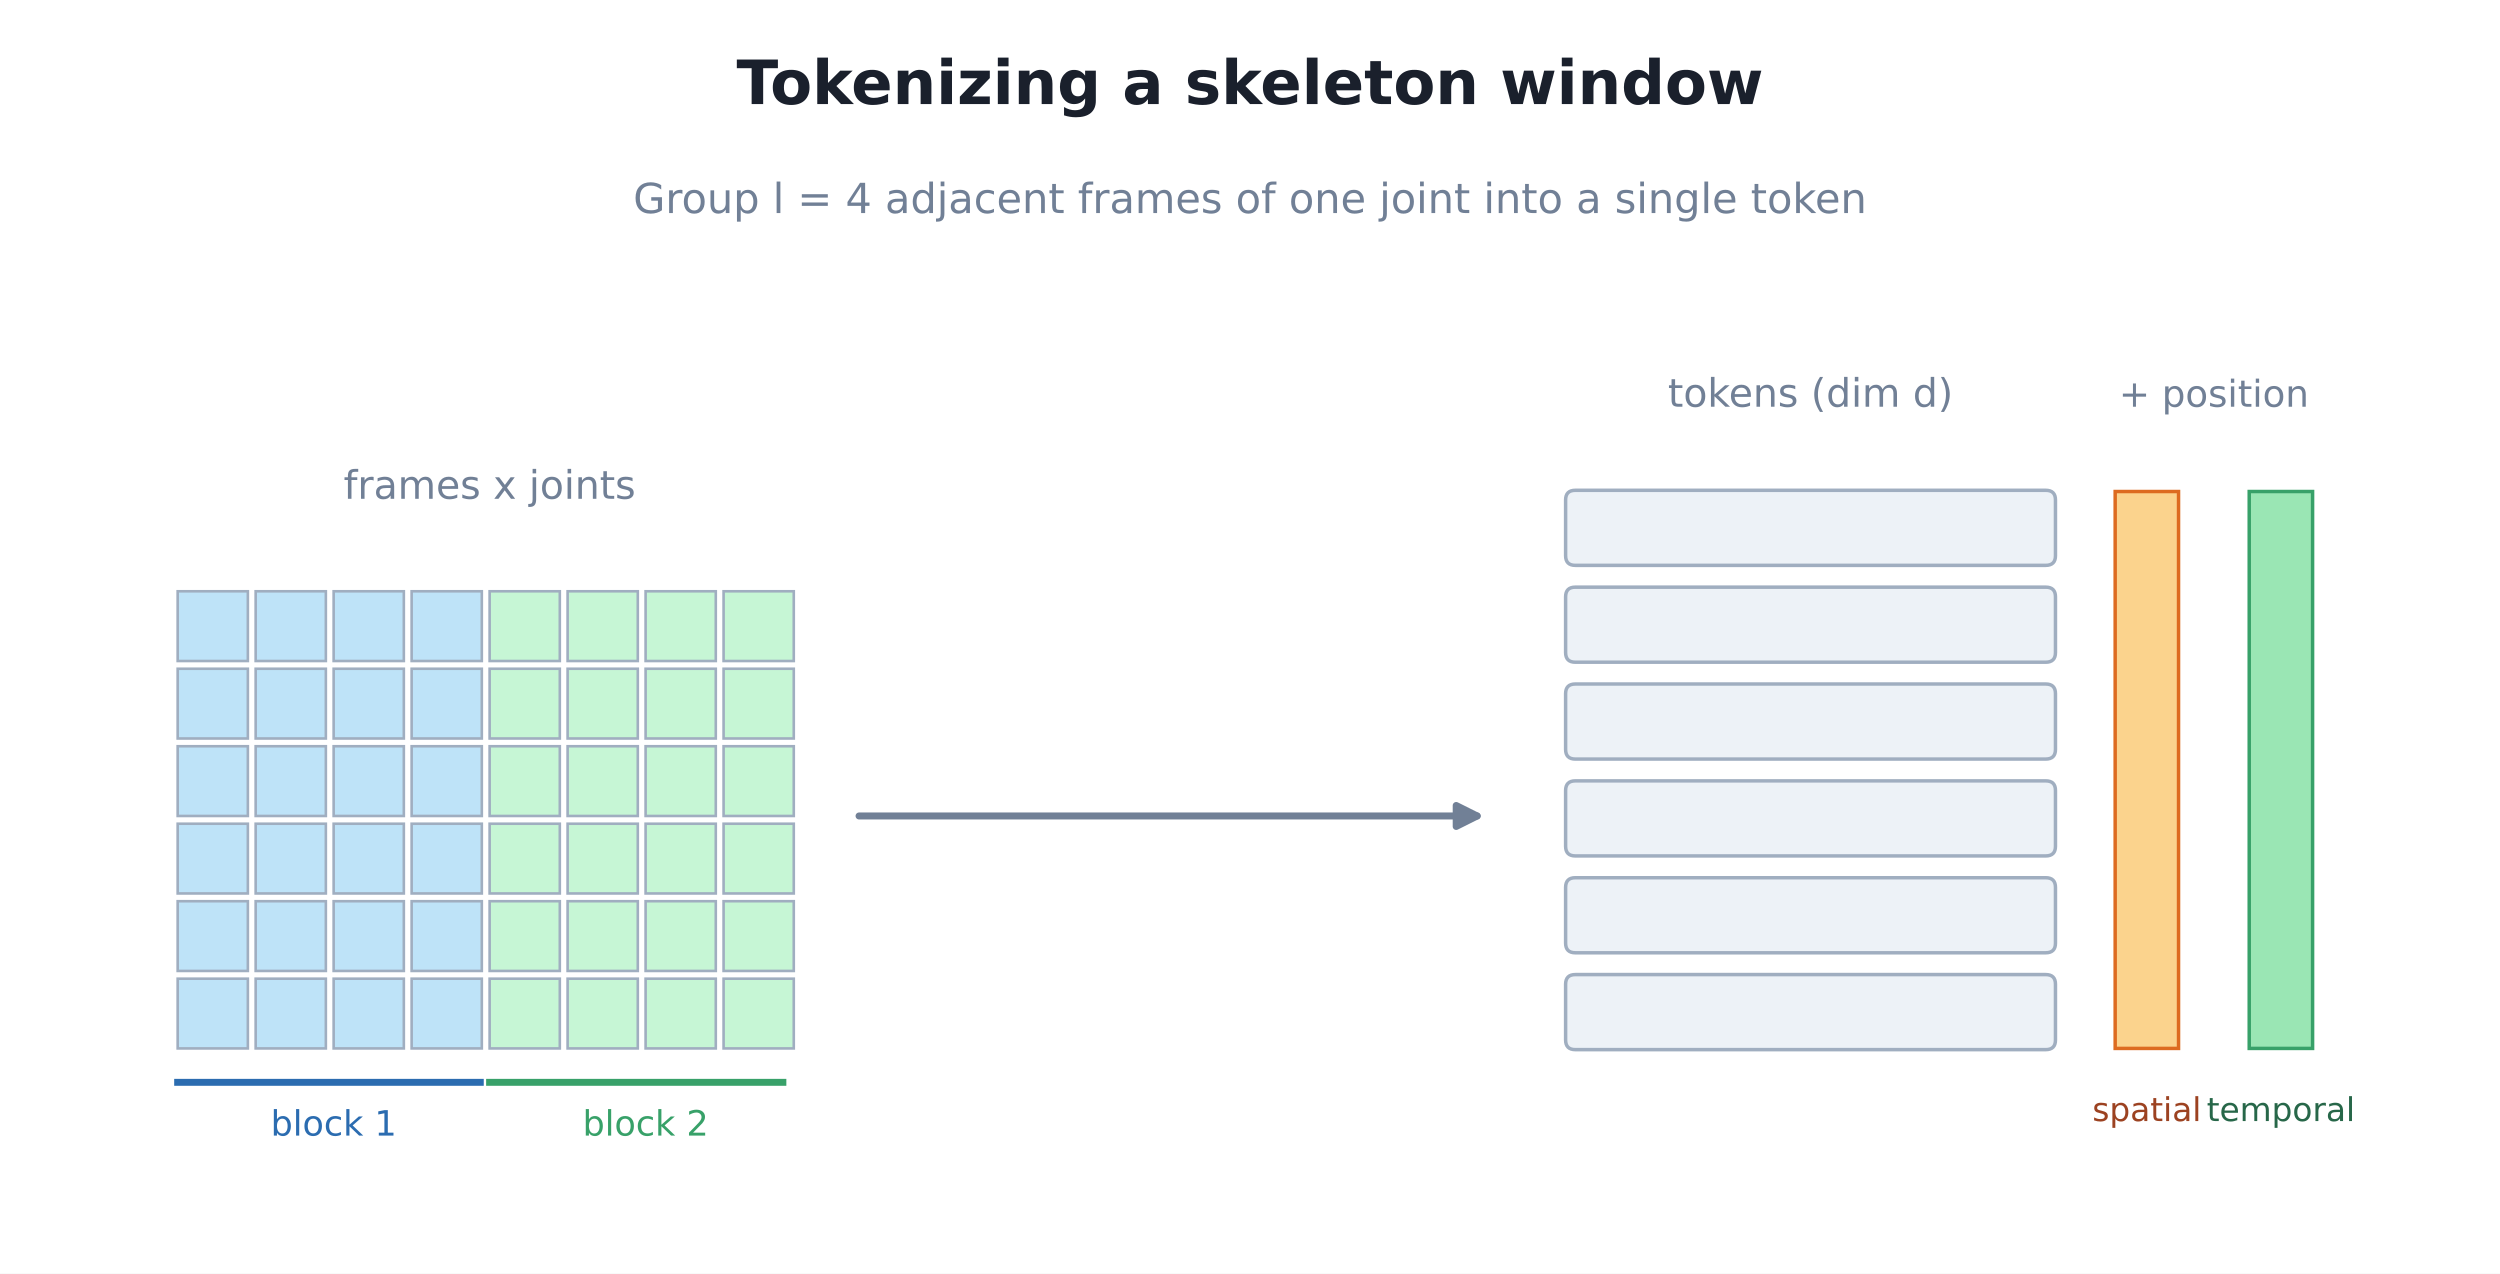
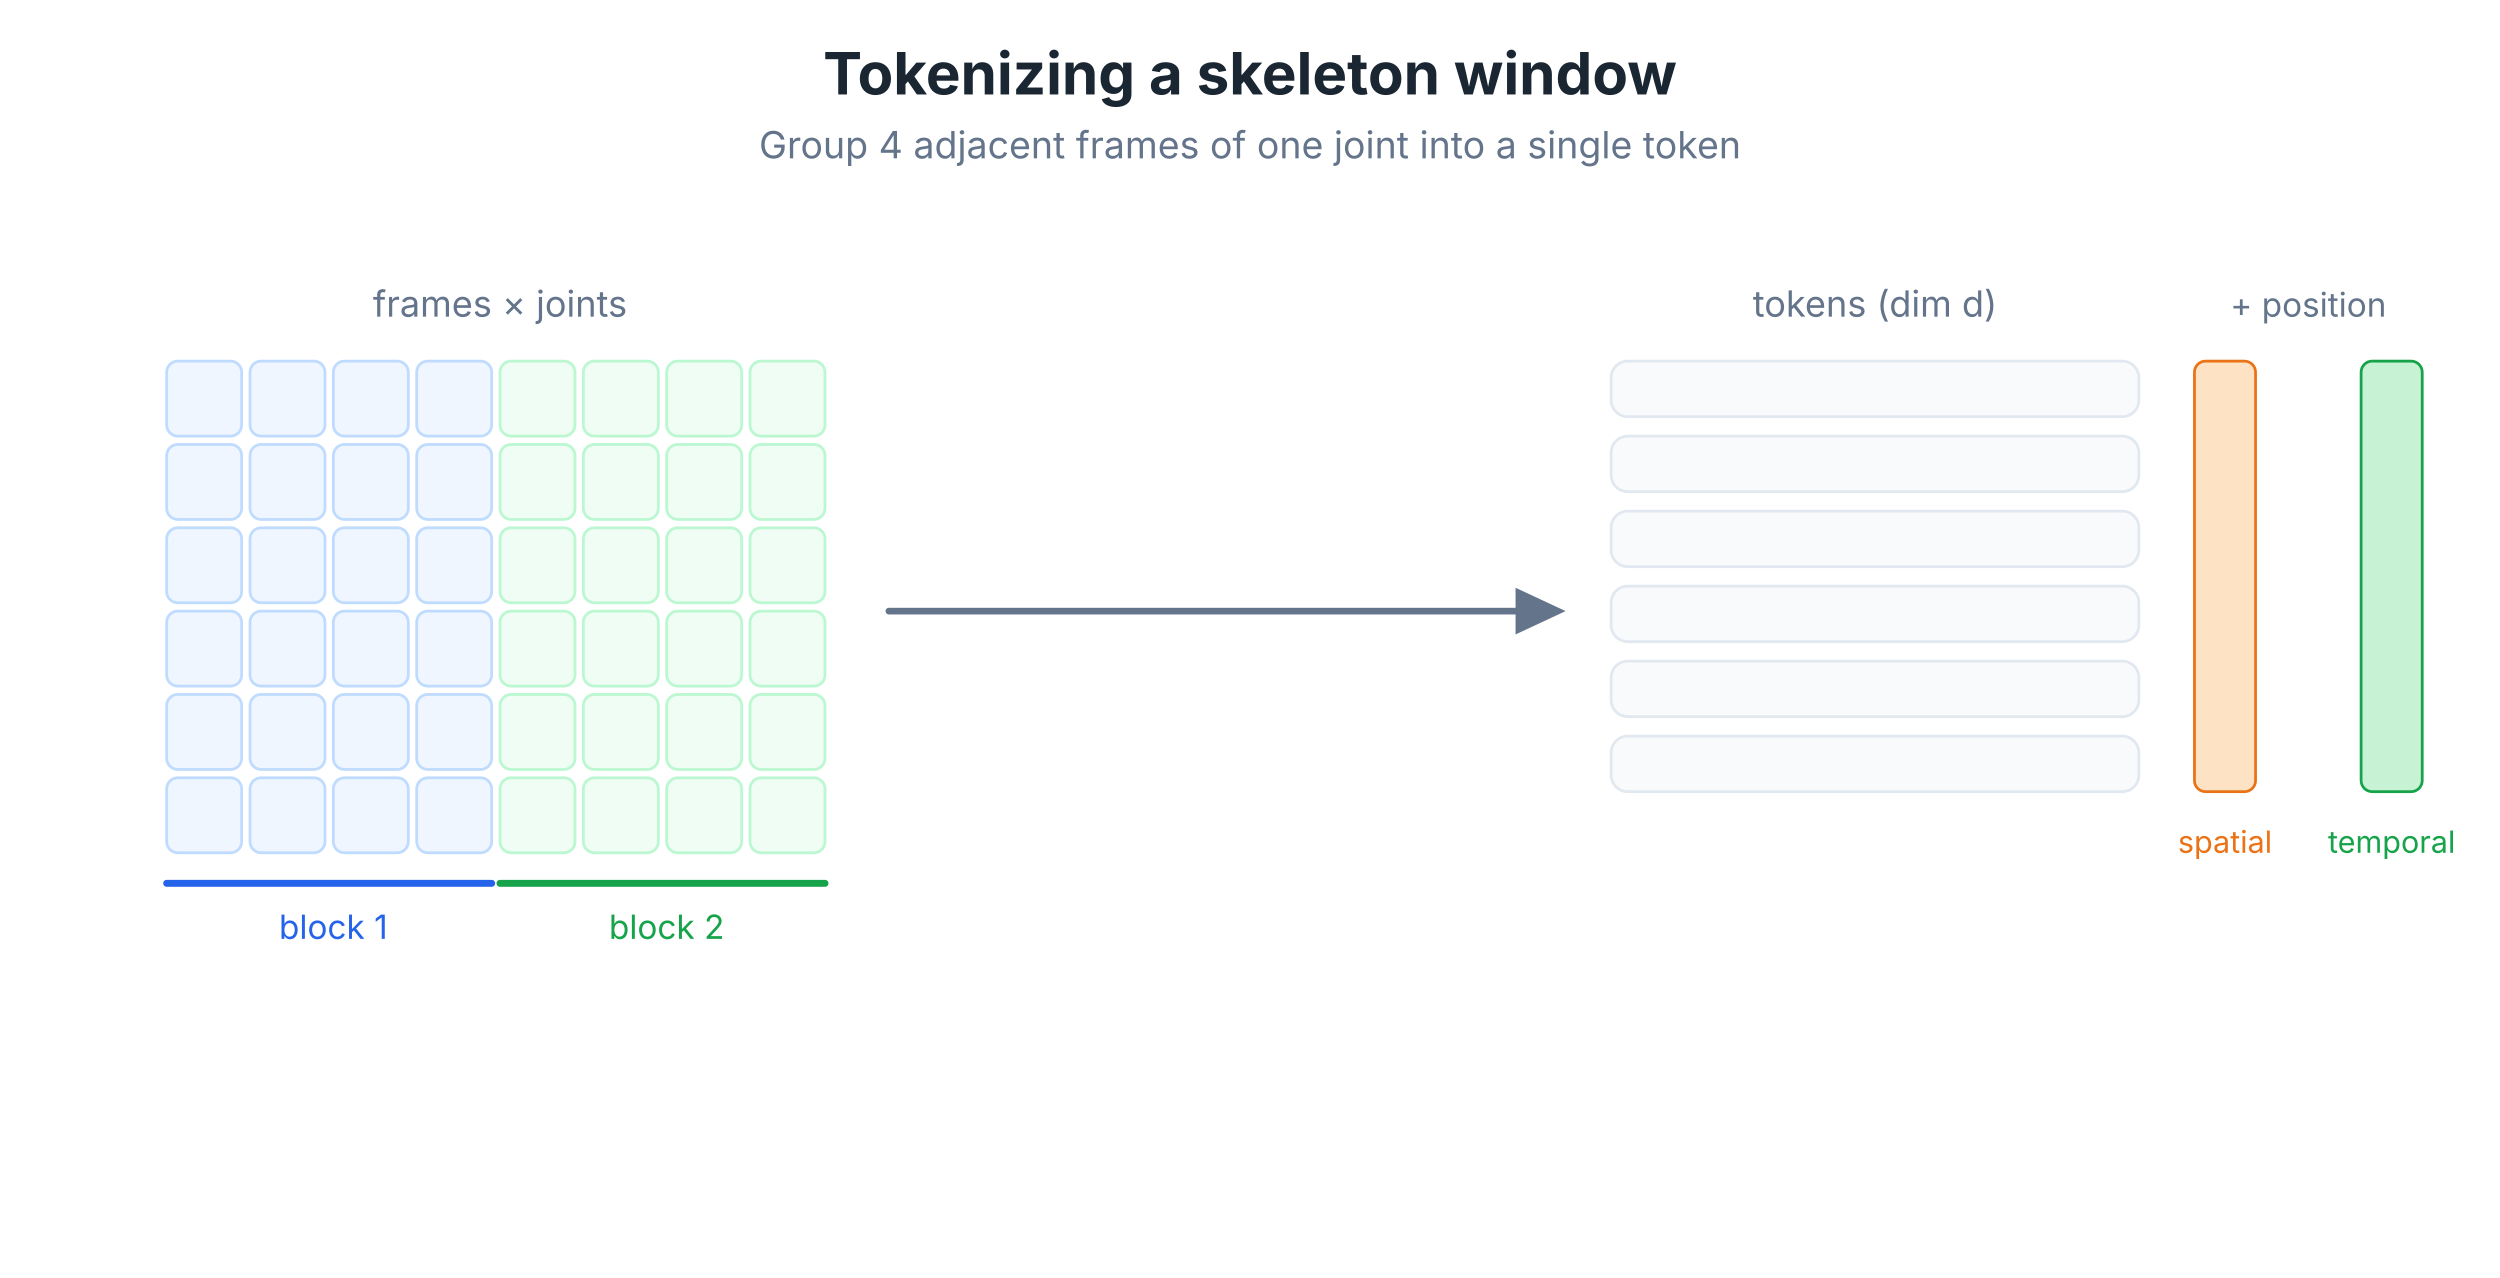
- <svg xmlns="http://www.w3.org/2000/svg" width="572.4pt" height="291.6pt" viewBox="0 0 572.4 291.6" version="1.1">
+ <svg xmlns="http://www.w3.org/2000/svg" width="900" height="460" viewBox="0 0 900 460">
+   <rect width="900" height="460" fill="#ffffff" />
  <defs>
-     <style type="text/css">*{stroke-linejoin: round; stroke-linecap: butt}</style>
+     <marker id="arrow" markerWidth="9" markerHeight="9" refX="6.5" refY="4" orient="auto">
+       <path d="M0.5,0.5 L8,4 L0.5,7.5 z" fill="#94a3b8" />
+     </marker>
+     <marker id="arrowBlue" markerWidth="9" markerHeight="9" refX="6.5" refY="4" orient="auto">
+       <path d="M0.5,0.5 L8,4 L0.5,7.5 z" fill="#2563eb" />
+     </marker>
+     <marker id="arrowOrange" markerWidth="9" markerHeight="9" refX="6.5" refY="4" orient="auto">
+       <path d="M0.5,0.5 L8,4 L0.5,7.5 z" fill="#ea7317" />
+     </marker>
+     <marker id="arrowGreen" markerWidth="9" markerHeight="9" refX="6.5" refY="4" orient="auto">
+       <path d="M0.5,0.5 L8,4 L0.5,7.5 z" fill="#16a34a" />
+     </marker>
+     <marker id="arrowSlate" markerWidth="9" markerHeight="9" refX="6.5" refY="4" orient="auto">
+       <path d="M0.5,0.5 L8,4 L0.5,7.5 z" fill="#475569" />
+     </marker>
+     <marker id="arrowMute" markerWidth="9" markerHeight="9" refX="6.5" refY="4" orient="auto">
+       <path d="M0.5,0.5 L8,4 L0.5,7.5 z" fill="#64748b" />
+     </marker>
+     <marker id="arrowPurple" markerWidth="9" markerHeight="9" refX="6.5" refY="4" orient="auto">
+       <path d="M0.5,0.5 L8,4 L0.5,7.5 z" fill="#7c3aed" />
+     </marker>
  </defs>
-   <g id="figure_1">
-     <g id="patch_1">
-       <path d="M 0 291.6  L 572.4 291.6  L 572.4 0  L 0 0  z " style="fill: #ffffff" />
-     </g>
-     <g id="axes_1">
-       <g id="patch_2">
-         <path d="M 40.68 240.048  L 56.75 240.048  L 56.75 224.081  L 40.68 224.081  z " clip-path="url(#p0921565ff6)" style="fill: #bee3f8; stroke: #a0aec0; stroke-width: 0.6; stroke-linejoin: miter" />
-       </g>
-       <g id="patch_3">
-         <path d="M 40.68 222.307  L 56.75 222.307  L 56.75 206.34  L 40.68 206.34  z " clip-path="url(#p0921565ff6)" style="fill: #bee3f8; stroke: #a0aec0; stroke-width: 0.6; stroke-linejoin: miter" />
-       </g>
-       <g id="patch_4">
-         <path d="M 40.68 204.566  L 56.75 204.566  L 56.75 188.6  L 40.68 188.6  z " clip-path="url(#p0921565ff6)" style="fill: #bee3f8; stroke: #a0aec0; stroke-width: 0.6; stroke-linejoin: miter" />
-       </g>
-       <g id="patch_5">
-         <path d="M 40.68 186.826  L 56.75 186.826  L 56.75 170.859  L 40.68 170.859  z " clip-path="url(#p0921565ff6)" style="fill: #bee3f8; stroke: #a0aec0; stroke-width: 0.6; stroke-linejoin: miter" />
-       </g>
-       <g id="patch_6">
-         <path d="M 40.68 169.085  L 56.75 169.085  L 56.75 153.118  L 40.68 153.118  z " clip-path="url(#p0921565ff6)" style="fill: #bee3f8; stroke: #a0aec0; stroke-width: 0.6; stroke-linejoin: miter" />
-       </g>
-       <g id="patch_7">
-         <path d="M 40.68 151.344  L 56.75 151.344  L 56.75 135.377  L 40.68 135.377  z " clip-path="url(#p0921565ff6)" style="fill: #bee3f8; stroke: #a0aec0; stroke-width: 0.6; stroke-linejoin: miter" />
-       </g>
-       <g id="patch_8">
-         <path d="M 58.536 240.048  L 74.606 240.048  L 74.606 224.081  L 58.536 224.081  z " clip-path="url(#p0921565ff6)" style="fill: #bee3f8; stroke: #a0aec0; stroke-width: 0.6; stroke-linejoin: miter" />
-       </g>
-       <g id="patch_9">
-         <path d="M 58.536 222.307  L 74.606 222.307  L 74.606 206.34  L 58.536 206.34  z " clip-path="url(#p0921565ff6)" style="fill: #bee3f8; stroke: #a0aec0; stroke-width: 0.6; stroke-linejoin: miter" />
-       </g>
-       <g id="patch_10">
-         <path d="M 58.536 204.566  L 74.606 204.566  L 74.606 188.6  L 58.536 188.6  z " clip-path="url(#p0921565ff6)" style="fill: #bee3f8; stroke: #a0aec0; stroke-width: 0.6; stroke-linejoin: miter" />
-       </g>
-       <g id="patch_11">
-         <path d="M 58.536 186.826  L 74.606 186.826  L 74.606 170.859  L 58.536 170.859  z " clip-path="url(#p0921565ff6)" style="fill: #bee3f8; stroke: #a0aec0; stroke-width: 0.6; stroke-linejoin: miter" />
-       </g>
-       <g id="patch_12">
-         <path d="M 58.536 169.085  L 74.606 169.085  L 74.606 153.118  L 58.536 153.118  z " clip-path="url(#p0921565ff6)" style="fill: #bee3f8; stroke: #a0aec0; stroke-width: 0.6; stroke-linejoin: miter" />
-       </g>
-       <g id="patch_13">
-         <path d="M 58.536 151.344  L 74.606 151.344  L 74.606 135.377  L 58.536 135.377  z " clip-path="url(#p0921565ff6)" style="fill: #bee3f8; stroke: #a0aec0; stroke-width: 0.6; stroke-linejoin: miter" />
-       </g>
-       <g id="patch_14">
-         <path d="M 76.392 240.048  L 92.462 240.048  L 92.462 224.081  L 76.392 224.081  z " clip-path="url(#p0921565ff6)" style="fill: #bee3f8; stroke: #a0aec0; stroke-width: 0.6; stroke-linejoin: miter" />
-       </g>
-       <g id="patch_15">
-         <path d="M 76.392 222.307  L 92.462 222.307  L 92.462 206.34  L 76.392 206.34  z " clip-path="url(#p0921565ff6)" style="fill: #bee3f8; stroke: #a0aec0; stroke-width: 0.6; stroke-linejoin: miter" />
-       </g>
-       <g id="patch_16">
-         <path d="M 76.392 204.566  L 92.462 204.566  L 92.462 188.6  L 76.392 188.6  z " clip-path="url(#p0921565ff6)" style="fill: #bee3f8; stroke: #a0aec0; stroke-width: 0.6; stroke-linejoin: miter" />
-       </g>
-       <g id="patch_17">
-         <path d="M 76.392 186.826  L 92.462 186.826  L 92.462 170.859  L 76.392 170.859  z " clip-path="url(#p0921565ff6)" style="fill: #bee3f8; stroke: #a0aec0; stroke-width: 0.6; stroke-linejoin: miter" />
-       </g>
-       <g id="patch_18">
-         <path d="M 76.392 169.085  L 92.462 169.085  L 92.462 153.118  L 76.392 153.118  z " clip-path="url(#p0921565ff6)" style="fill: #bee3f8; stroke: #a0aec0; stroke-width: 0.6; stroke-linejoin: miter" />
-       </g>
-       <g id="patch_19">
-         <path d="M 76.392 151.344  L 92.462 151.344  L 92.462 135.377  L 76.392 135.377  z " clip-path="url(#p0921565ff6)" style="fill: #bee3f8; stroke: #a0aec0; stroke-width: 0.6; stroke-linejoin: miter" />
-       </g>
-       <g id="patch_20">
-         <path d="M 94.248 240.048  L 110.318 240.048  L 110.318 224.081  L 94.248 224.081  z " clip-path="url(#p0921565ff6)" style="fill: #bee3f8; stroke: #a0aec0; stroke-width: 0.6; stroke-linejoin: miter" />
-       </g>
-       <g id="patch_21">
-         <path d="M 94.248 222.307  L 110.318 222.307  L 110.318 206.34  L 94.248 206.34  z " clip-path="url(#p0921565ff6)" style="fill: #bee3f8; stroke: #a0aec0; stroke-width: 0.6; stroke-linejoin: miter" />
-       </g>
-       <g id="patch_22">
-         <path d="M 94.248 204.566  L 110.318 204.566  L 110.318 188.6  L 94.248 188.6  z " clip-path="url(#p0921565ff6)" style="fill: #bee3f8; stroke: #a0aec0; stroke-width: 0.6; stroke-linejoin: miter" />
-       </g>
-       <g id="patch_23">
-         <path d="M 94.248 186.826  L 110.318 186.826  L 110.318 170.859  L 94.248 170.859  z " clip-path="url(#p0921565ff6)" style="fill: #bee3f8; stroke: #a0aec0; stroke-width: 0.6; stroke-linejoin: miter" />
-       </g>
-       <g id="patch_24">
-         <path d="M 94.248 169.085  L 110.318 169.085  L 110.318 153.118  L 94.248 153.118  z " clip-path="url(#p0921565ff6)" style="fill: #bee3f8; stroke: #a0aec0; stroke-width: 0.6; stroke-linejoin: miter" />
-       </g>
-       <g id="patch_25">
-         <path d="M 94.248 151.344  L 110.318 151.344  L 110.318 135.377  L 94.248 135.377  z " clip-path="url(#p0921565ff6)" style="fill: #bee3f8; stroke: #a0aec0; stroke-width: 0.6; stroke-linejoin: miter" />
-       </g>
-       <g id="patch_26">
-         <path d="M 112.104 240.048  L 128.174 240.048  L 128.174 224.081  L 112.104 224.081  z " clip-path="url(#p0921565ff6)" style="fill: #c6f6d5; stroke: #a0aec0; stroke-width: 0.6; stroke-linejoin: miter" />
-       </g>
-       <g id="patch_27">
-         <path d="M 112.104 222.307  L 128.174 222.307  L 128.174 206.34  L 112.104 206.34  z " clip-path="url(#p0921565ff6)" style="fill: #c6f6d5; stroke: #a0aec0; stroke-width: 0.6; stroke-linejoin: miter" />
-       </g>
-       <g id="patch_28">
-         <path d="M 112.104 204.566  L 128.174 204.566  L 128.174 188.6  L 112.104 188.6  z " clip-path="url(#p0921565ff6)" style="fill: #c6f6d5; stroke: #a0aec0; stroke-width: 0.6; stroke-linejoin: miter" />
-       </g>
-       <g id="patch_29">
-         <path d="M 112.104 186.826  L 128.174 186.826  L 128.174 170.859  L 112.104 170.859  z " clip-path="url(#p0921565ff6)" style="fill: #c6f6d5; stroke: #a0aec0; stroke-width: 0.6; stroke-linejoin: miter" />
-       </g>
-       <g id="patch_30">
-         <path d="M 112.104 169.085  L 128.174 169.085  L 128.174 153.118  L 112.104 153.118  z " clip-path="url(#p0921565ff6)" style="fill: #c6f6d5; stroke: #a0aec0; stroke-width: 0.6; stroke-linejoin: miter" />
-       </g>
-       <g id="patch_31">
-         <path d="M 112.104 151.344  L 128.174 151.344  L 128.174 135.377  L 112.104 135.377  z " clip-path="url(#p0921565ff6)" style="fill: #c6f6d5; stroke: #a0aec0; stroke-width: 0.6; stroke-linejoin: miter" />
-       </g>
-       <g id="patch_32">
-         <path d="M 129.96 240.048  L 146.03 240.048  L 146.03 224.081  L 129.96 224.081  z " clip-path="url(#p0921565ff6)" style="fill: #c6f6d5; stroke: #a0aec0; stroke-width: 0.6; stroke-linejoin: miter" />
-       </g>
-       <g id="patch_33">
-         <path d="M 129.96 222.307  L 146.03 222.307  L 146.03 206.34  L 129.96 206.34  z " clip-path="url(#p0921565ff6)" style="fill: #c6f6d5; stroke: #a0aec0; stroke-width: 0.6; stroke-linejoin: miter" />
-       </g>
-       <g id="patch_34">
-         <path d="M 129.96 204.566  L 146.03 204.566  L 146.03 188.6  L 129.96 188.6  z " clip-path="url(#p0921565ff6)" style="fill: #c6f6d5; stroke: #a0aec0; stroke-width: 0.6; stroke-linejoin: miter" />
-       </g>
-       <g id="patch_35">
-         <path d="M 129.96 186.826  L 146.03 186.826  L 146.03 170.859  L 129.96 170.859  z " clip-path="url(#p0921565ff6)" style="fill: #c6f6d5; stroke: #a0aec0; stroke-width: 0.6; stroke-linejoin: miter" />
-       </g>
-       <g id="patch_36">
-         <path d="M 129.96 169.085  L 146.03 169.085  L 146.03 153.118  L 129.96 153.118  z " clip-path="url(#p0921565ff6)" style="fill: #c6f6d5; stroke: #a0aec0; stroke-width: 0.6; stroke-linejoin: miter" />
-       </g>
-       <g id="patch_37">
-         <path d="M 129.96 151.344  L 146.03 151.344  L 146.03 135.377  L 129.96 135.377  z " clip-path="url(#p0921565ff6)" style="fill: #c6f6d5; stroke: #a0aec0; stroke-width: 0.6; stroke-linejoin: miter" />
-       </g>
-       <g id="patch_38">
-         <path d="M 147.816 240.048  L 163.886 240.048  L 163.886 224.081  L 147.816 224.081  z " clip-path="url(#p0921565ff6)" style="fill: #c6f6d5; stroke: #a0aec0; stroke-width: 0.6; stroke-linejoin: miter" />
-       </g>
-       <g id="patch_39">
-         <path d="M 147.816 222.307  L 163.886 222.307  L 163.886 206.34  L 147.816 206.34  z " clip-path="url(#p0921565ff6)" style="fill: #c6f6d5; stroke: #a0aec0; stroke-width: 0.6; stroke-linejoin: miter" />
-       </g>
-       <g id="patch_40">
-         <path d="M 147.816 204.566  L 163.886 204.566  L 163.886 188.6  L 147.816 188.6  z " clip-path="url(#p0921565ff6)" style="fill: #c6f6d5; stroke: #a0aec0; stroke-width: 0.6; stroke-linejoin: miter" />
-       </g>
-       <g id="patch_41">
-         <path d="M 147.816 186.826  L 163.886 186.826  L 163.886 170.859  L 147.816 170.859  z " clip-path="url(#p0921565ff6)" style="fill: #c6f6d5; stroke: #a0aec0; stroke-width: 0.6; stroke-linejoin: miter" />
-       </g>
-       <g id="patch_42">
-         <path d="M 147.816 169.085  L 163.886 169.085  L 163.886 153.118  L 147.816 153.118  z " clip-path="url(#p0921565ff6)" style="fill: #c6f6d5; stroke: #a0aec0; stroke-width: 0.6; stroke-linejoin: miter" />
-       </g>
-       <g id="patch_43">
-         <path d="M 147.816 151.344  L 163.886 151.344  L 163.886 135.377  L 147.816 135.377  z " clip-path="url(#p0921565ff6)" style="fill: #c6f6d5; stroke: #a0aec0; stroke-width: 0.6; stroke-linejoin: miter" />
-       </g>
-       <g id="patch_44">
-         <path d="M 165.672 240.048  L 181.742 240.048  L 181.742 224.081  L 165.672 224.081  z " clip-path="url(#p0921565ff6)" style="fill: #c6f6d5; stroke: #a0aec0; stroke-width: 0.6; stroke-linejoin: miter" />
-       </g>
-       <g id="patch_45">
-         <path d="M 165.672 222.307  L 181.742 222.307  L 181.742 206.34  L 165.672 206.34  z " clip-path="url(#p0921565ff6)" style="fill: #c6f6d5; stroke: #a0aec0; stroke-width: 0.6; stroke-linejoin: miter" />
-       </g>
-       <g id="patch_46">
-         <path d="M 165.672 204.566  L 181.742 204.566  L 181.742 188.6  L 165.672 188.6  z " clip-path="url(#p0921565ff6)" style="fill: #c6f6d5; stroke: #a0aec0; stroke-width: 0.6; stroke-linejoin: miter" />
-       </g>
-       <g id="patch_47">
-         <path d="M 165.672 186.826  L 181.742 186.826  L 181.742 170.859  L 165.672 170.859  z " clip-path="url(#p0921565ff6)" style="fill: #c6f6d5; stroke: #a0aec0; stroke-width: 0.6; stroke-linejoin: miter" />
-       </g>
-       <g id="patch_48">
-         <path d="M 165.672 169.085  L 181.742 169.085  L 181.742 153.118  L 165.672 153.118  z " clip-path="url(#p0921565ff6)" style="fill: #c6f6d5; stroke: #a0aec0; stroke-width: 0.6; stroke-linejoin: miter" />
-       </g>
-       <g id="patch_49">
-         <path d="M 165.672 151.344  L 181.742 151.344  L 181.742 135.377  L 165.672 135.377  z " clip-path="url(#p0921565ff6)" style="fill: #c6f6d5; stroke: #a0aec0; stroke-width: 0.6; stroke-linejoin: miter" />
-       </g>
-       <g id="patch_50">
-         <path d="M 196.689 186.826  Q 268.344 186.826 338.211 186.826  " clip-path="url(#p0921565ff6)" style="fill: none; stroke: #718096; stroke-width: 1.6; stroke-linecap: round" />
-         <path d="M 333.411 184.426  L 338.211 186.826  L 333.411 189.226  z " clip-path="url(#p0921565ff6)" style="fill: #718096; stroke: #718096; stroke-width: 1.6; stroke-linecap: round" />
-       </g>
-       <g id="patch_51">
-         <path d="M 360.693 240.325  L 468.387 240.325  Q 470.619 240.325 470.619 238.108  L 470.619 225.356  Q 470.619 223.139 468.387 223.139  L 360.693 223.139  Q 358.461 223.139 358.461 225.356  L 358.461 238.108  Q 358.461 240.325 360.693 240.325  z " clip-path="url(#p0921565ff6)" style="fill: #edf2f7; stroke: #a0aec0; stroke-width: 0.8; stroke-linejoin: miter" />
-       </g>
-       <g id="patch_52">
-         <path d="M 360.693 218.149  L 468.387 218.149  Q 470.619 218.149 470.619 215.932  L 470.619 203.18  Q 470.619 200.963 468.387 200.963  L 360.693 200.963  Q 358.461 200.963 358.461 203.18  L 358.461 215.932  Q 358.461 218.149 360.693 218.149  z " clip-path="url(#p0921565ff6)" style="fill: #edf2f7; stroke: #a0aec0; stroke-width: 0.8; stroke-linejoin: miter" />
-       </g>
-       <g id="patch_53">
-         <path d="M 360.693 195.973  L 468.387 195.973  Q 470.619 195.973 470.619 193.756  L 470.619 181.004  Q 470.619 178.787 468.387 178.787  L 360.693 178.787  Q 358.461 178.787 358.461 181.004  L 358.461 193.756  Q 358.461 195.973 360.693 195.973  z " clip-path="url(#p0921565ff6)" style="fill: #edf2f7; stroke: #a0aec0; stroke-width: 0.8; stroke-linejoin: miter" />
-       </g>
-       <g id="patch_54">
-         <path d="M 360.693 173.797  L 468.387 173.797  Q 470.619 173.797 470.619 171.58  L 470.619 158.828  Q 470.619 156.611 468.387 156.611  L 360.693 156.611  Q 358.461 156.611 358.461 158.828  L 358.461 171.58  Q 358.461 173.797 360.693 173.797  z " clip-path="url(#p0921565ff6)" style="fill: #edf2f7; stroke: #a0aec0; stroke-width: 0.8; stroke-linejoin: miter" />
-       </g>
-       <g id="patch_55">
-         <path d="M 360.693 151.621  L 468.387 151.621  Q 470.619 151.621 470.619 149.404  L 470.619 136.652  Q 470.619 134.435 468.387 134.435  L 360.693 134.435  Q 358.461 134.435 358.461 136.652  L 358.461 149.404  Q 358.461 151.621 360.693 151.621  z " clip-path="url(#p0921565ff6)" style="fill: #edf2f7; stroke: #a0aec0; stroke-width: 0.8; stroke-linejoin: miter" />
-       </g>
-       <g id="patch_56">
-         <path d="M 360.693 129.445  L 468.387 129.445  Q 470.619 129.445 470.619 127.228  L 470.619 114.476  Q 470.619 112.259 468.387 112.259  L 360.693 112.259  Q 358.461 112.259 358.461 114.476  L 358.461 127.228  Q 358.461 129.445 360.693 129.445  z " clip-path="url(#p0921565ff6)" style="fill: #edf2f7; stroke: #a0aec0; stroke-width: 0.8; stroke-linejoin: miter" />
-       </g>
-       <g id="patch_57">
-         <path d="M 484.29 240.048  L 498.798 240.048  L 498.798 112.536  L 484.29 112.536  z " clip-path="url(#p0921565ff6)" style="fill: #fbd38d; stroke: #dd6b20; stroke-width: 0.8; stroke-linejoin: miter" />
-       </g>
-       <g id="patch_58">
-         <path d="M 514.98 240.048  L 529.488 240.048  L 529.488 112.536  L 514.98 112.536  z " clip-path="url(#p0921565ff6)" style="fill: #9ae6b4; stroke: #38a169; stroke-width: 0.8; stroke-linejoin: miter" />
-       </g>
-       <g id="line2d_1">
-         <path d="M 40.68 247.81  L 109.961 247.81  " clip-path="url(#p0921565ff6)" style="fill: none; stroke: #2b6cb0; stroke-width: 1.6; stroke-linecap: square" />
-       </g>
-       <g id="line2d_2">
-         <path d="M 112.104 247.81  L 179.243 247.81  " clip-path="url(#p0921565ff6)" style="fill: none; stroke: #38a169; stroke-width: 1.6; stroke-linecap: square" />
-       </g>
-       <g id="text_1">
-         <text style="font-weight: 700; font-size: 14px; font-family: 'DejaVu Sans'; text-anchor: middle; fill: #1a202c" x="286.2" y="23.832" transform="rotate(-0 286.2 23.832)">Tokenizing a skeleton window</text>
-       </g>
-       <g id="text_2">
-         <text style="font-size: 9.5px; font-family: 'DejaVu Sans'; text-anchor: middle; fill: #718096" x="286.2" y="48.78" transform="rotate(-0 286.2 48.78)">Group l = 4 adjacent frames of one joint into a single token</text>
-       </g>
-       <g id="text_3">
-         <text style="font-size: 9px; font-family: 'DejaVu Sans'; text-anchor: middle; fill: #718096" x="112.104" y="114.199" transform="rotate(-0 112.104 114.1992)">frames x joints</text>
-       </g>
-       <g id="text_4">
-         <text style="font-size: 8px; font-family: 'DejaVu Sans'; text-anchor: middle; fill: #2b6cb0" x="76.392" y="260.006" transform="rotate(-0 76.392 260.0064)">block 1</text>
-       </g>
-       <g id="text_5">
-         <text style="font-size: 8px; font-family: 'DejaVu Sans'; text-anchor: middle; fill: #38a169" x="147.816" y="260.006" transform="rotate(-0 147.816 260.0064)">block 2</text>
-       </g>
-       <g id="text_6">
-         <text style="font-size: 9px; font-family: 'DejaVu Sans'; text-anchor: middle; fill: #718096" x="414.54" y="93.132" transform="rotate(-0 414.54 93.132)">tokens (dim d)</text>
-       </g>
-       <g id="text_7">
-         <text style="font-size: 7.5px; font-family: 'DejaVu Sans'; text-anchor: middle; fill: #9c4221" x="491.544" y="256.68" transform="rotate(-0 491.544 256.68)">spatial</text>
-       </g>
-       <g id="text_8">
-         <text style="font-size: 7.5px; font-family: 'DejaVu Sans'; text-anchor: middle; fill: #276749" x="522.234" y="256.68" transform="rotate(-0 522.234 256.68)">temporal</text>
-       </g>
-       <g id="text_9">
-         <text style="font-size: 8.5px; font-family: 'DejaVu Sans'; text-anchor: middle; fill: #718096" x="506.889" y="93.132" transform="rotate(-0 506.889 93.132)">+ position</text>
-       </g>
-     </g>
-   </g>
-   <defs>
-     <clipPath id="p0921565ff6">
-       <rect x="7.2" y="7.2" width="558" height="277.2" />
-     </clipPath>
-   </defs>
+   <text x="450.0" y="34" font-family="Inter, -apple-system, BlinkMacSystemFont, 'Segoe UI', Helvetica, Arial, sans-serif" font-size="21" fill="#1a2733" font-weight="700" text-anchor="middle">Tokenizing a skeleton window</text>
+   <text x="450.0" y="57" font-family="Inter, -apple-system, BlinkMacSystemFont, 'Segoe UI', Helvetica, Arial, sans-serif" font-size="13.5" fill="#64748b" font-weight="400" text-anchor="middle">Group 4 adjacent frames of one joint into a single token</text>
+   <text x="180.0" y="114" font-family="Inter, -apple-system, BlinkMacSystemFont, 'Segoe UI', Helvetica, Arial, sans-serif" font-size="13" fill="#64748b" font-weight="400" text-anchor="middle">frames × joints</text>
+   <rect x="60" y="130" width="27" height="27" rx="4" fill="#eff6ff" stroke="#bfdbfe" stroke-width="1" />
+   <rect x="60" y="160" width="27" height="27" rx="4" fill="#eff6ff" stroke="#bfdbfe" stroke-width="1" />
+   <rect x="60" y="190" width="27" height="27" rx="4" fill="#eff6ff" stroke="#bfdbfe" stroke-width="1" />
+   <rect x="60" y="220" width="27" height="27" rx="4" fill="#eff6ff" stroke="#bfdbfe" stroke-width="1" />
+   <rect x="60" y="250" width="27" height="27" rx="4" fill="#eff6ff" stroke="#bfdbfe" stroke-width="1" />
+   <rect x="60" y="280" width="27" height="27" rx="4" fill="#eff6ff" stroke="#bfdbfe" stroke-width="1" />
+   <rect x="90" y="130" width="27" height="27" rx="4" fill="#eff6ff" stroke="#bfdbfe" stroke-width="1" />
+   <rect x="90" y="160" width="27" height="27" rx="4" fill="#eff6ff" stroke="#bfdbfe" stroke-width="1" />
+   <rect x="90" y="190" width="27" height="27" rx="4" fill="#eff6ff" stroke="#bfdbfe" stroke-width="1" />
+   <rect x="90" y="220" width="27" height="27" rx="4" fill="#eff6ff" stroke="#bfdbfe" stroke-width="1" />
+   <rect x="90" y="250" width="27" height="27" rx="4" fill="#eff6ff" stroke="#bfdbfe" stroke-width="1" />
+   <rect x="90" y="280" width="27" height="27" rx="4" fill="#eff6ff" stroke="#bfdbfe" stroke-width="1" />
+   <rect x="120" y="130" width="27" height="27" rx="4" fill="#eff6ff" stroke="#bfdbfe" stroke-width="1" />
+   <rect x="120" y="160" width="27" height="27" rx="4" fill="#eff6ff" stroke="#bfdbfe" stroke-width="1" />
+   <rect x="120" y="190" width="27" height="27" rx="4" fill="#eff6ff" stroke="#bfdbfe" stroke-width="1" />
+   <rect x="120" y="220" width="27" height="27" rx="4" fill="#eff6ff" stroke="#bfdbfe" stroke-width="1" />
+   <rect x="120" y="250" width="27" height="27" rx="4" fill="#eff6ff" stroke="#bfdbfe" stroke-width="1" />
+   <rect x="120" y="280" width="27" height="27" rx="4" fill="#eff6ff" stroke="#bfdbfe" stroke-width="1" />
+   <rect x="150" y="130" width="27" height="27" rx="4" fill="#eff6ff" stroke="#bfdbfe" stroke-width="1" />
+   <rect x="150" y="160" width="27" height="27" rx="4" fill="#eff6ff" stroke="#bfdbfe" stroke-width="1" />
+   <rect x="150" y="190" width="27" height="27" rx="4" fill="#eff6ff" stroke="#bfdbfe" stroke-width="1" />
+   <rect x="150" y="220" width="27" height="27" rx="4" fill="#eff6ff" stroke="#bfdbfe" stroke-width="1" />
+   <rect x="150" y="250" width="27" height="27" rx="4" fill="#eff6ff" stroke="#bfdbfe" stroke-width="1" />
+   <rect x="150" y="280" width="27" height="27" rx="4" fill="#eff6ff" stroke="#bfdbfe" stroke-width="1" />
+   <rect x="180" y="130" width="27" height="27" rx="4" fill="#f0fdf4" stroke="#bbf7d0" stroke-width="1" />
+   <rect x="180" y="160" width="27" height="27" rx="4" fill="#f0fdf4" stroke="#bbf7d0" stroke-width="1" />
+   <rect x="180" y="190" width="27" height="27" rx="4" fill="#f0fdf4" stroke="#bbf7d0" stroke-width="1" />
+   <rect x="180" y="220" width="27" height="27" rx="4" fill="#f0fdf4" stroke="#bbf7d0" stroke-width="1" />
+   <rect x="180" y="250" width="27" height="27" rx="4" fill="#f0fdf4" stroke="#bbf7d0" stroke-width="1" />
+   <rect x="180" y="280" width="27" height="27" rx="4" fill="#f0fdf4" stroke="#bbf7d0" stroke-width="1" />
+   <rect x="210" y="130" width="27" height="27" rx="4" fill="#f0fdf4" stroke="#bbf7d0" stroke-width="1" />
+   <rect x="210" y="160" width="27" height="27" rx="4" fill="#f0fdf4" stroke="#bbf7d0" stroke-width="1" />
+   <rect x="210" y="190" width="27" height="27" rx="4" fill="#f0fdf4" stroke="#bbf7d0" stroke-width="1" />
+   <rect x="210" y="220" width="27" height="27" rx="4" fill="#f0fdf4" stroke="#bbf7d0" stroke-width="1" />
+   <rect x="210" y="250" width="27" height="27" rx="4" fill="#f0fdf4" stroke="#bbf7d0" stroke-width="1" />
+   <rect x="210" y="280" width="27" height="27" rx="4" fill="#f0fdf4" stroke="#bbf7d0" stroke-width="1" />
+   <rect x="240" y="130" width="27" height="27" rx="4" fill="#f0fdf4" stroke="#bbf7d0" stroke-width="1" />
+   <rect x="240" y="160" width="27" height="27" rx="4" fill="#f0fdf4" stroke="#bbf7d0" stroke-width="1" />
+   <rect x="240" y="190" width="27" height="27" rx="4" fill="#f0fdf4" stroke="#bbf7d0" stroke-width="1" />
+   <rect x="240" y="220" width="27" height="27" rx="4" fill="#f0fdf4" stroke="#bbf7d0" stroke-width="1" />
+   <rect x="240" y="250" width="27" height="27" rx="4" fill="#f0fdf4" stroke="#bbf7d0" stroke-width="1" />
+   <rect x="240" y="280" width="27" height="27" rx="4" fill="#f0fdf4" stroke="#bbf7d0" stroke-width="1" />
+   <rect x="270" y="130" width="27" height="27" rx="4" fill="#f0fdf4" stroke="#bbf7d0" stroke-width="1" />
+   <rect x="270" y="160" width="27" height="27" rx="4" fill="#f0fdf4" stroke="#bbf7d0" stroke-width="1" />
+   <rect x="270" y="190" width="27" height="27" rx="4" fill="#f0fdf4" stroke="#bbf7d0" stroke-width="1" />
+   <rect x="270" y="220" width="27" height="27" rx="4" fill="#f0fdf4" stroke="#bbf7d0" stroke-width="1" />
+   <rect x="270" y="250" width="27" height="27" rx="4" fill="#f0fdf4" stroke="#bbf7d0" stroke-width="1" />
+   <rect x="270" y="280" width="27" height="27" rx="4" fill="#f0fdf4" stroke="#bbf7d0" stroke-width="1" />
+   <line x1="60" y1="318" x2="177" y2="318" stroke="#2563eb" stroke-width="2.5" stroke-linecap="round" />
+   <line x1="180" y1="318" x2="297" y2="318" stroke="#16a34a" stroke-width="2.5" stroke-linecap="round" />
+   <text x="120" y="338" font-family="Inter, -apple-system, BlinkMacSystemFont, 'Segoe UI', Helvetica, Arial, sans-serif" font-size="12" fill="#2563eb" font-weight="400" text-anchor="middle">block 1</text>
+   <text x="240" y="338" font-family="Inter, -apple-system, BlinkMacSystemFont, 'Segoe UI', Helvetica, Arial, sans-serif" font-size="12" fill="#16a34a" font-weight="400" text-anchor="middle">block 2</text>
+   <path d="M 320 220.0 H 560" fill="none" stroke="#64748b" stroke-width="2.4" stroke-linecap="round" stroke-linejoin="round" marker-end="url(#arrowMute)" />
+   <text x="675.0" y="114" font-family="Inter, -apple-system, BlinkMacSystemFont, 'Segoe UI', Helvetica, Arial, sans-serif" font-size="13" fill="#64748b" font-weight="400" text-anchor="middle">tokens (dim d)</text>
+   <rect x="580" y="130" width="190" height="20" rx="6" fill="#f8fafc" stroke="#e2e8f0" stroke-width="1" />
+   <rect x="580" y="157" width="190" height="20" rx="6" fill="#f8fafc" stroke="#e2e8f0" stroke-width="1" />
+   <rect x="580" y="184" width="190" height="20" rx="6" fill="#f8fafc" stroke="#e2e8f0" stroke-width="1" />
+   <rect x="580" y="211" width="190" height="20" rx="6" fill="#f8fafc" stroke="#e2e8f0" stroke-width="1" />
+   <rect x="580" y="238" width="190" height="20" rx="6" fill="#f8fafc" stroke="#e2e8f0" stroke-width="1" />
+   <rect x="580" y="265" width="190" height="20" rx="6" fill="#f8fafc" stroke="#e2e8f0" stroke-width="1" />
+   <rect x="790" y="130" width="22" height="155" rx="4" fill="#fde3c4" stroke="#ea7317" stroke-width="1" />
+   <rect x="850" y="130" width="22" height="155" rx="4" fill="#c8f2d4" stroke="#16a34a" stroke-width="1" />
+   <text x="801" y="307" font-family="Inter, -apple-system, BlinkMacSystemFont, 'Segoe UI', Helvetica, Arial, sans-serif" font-size="11" fill="#ea7317" font-weight="400" text-anchor="middle">spatial</text>
+   <text x="861" y="307" font-family="Inter, -apple-system, BlinkMacSystemFont, 'Segoe UI', Helvetica, Arial, sans-serif" font-size="11" fill="#16a34a" font-weight="400" text-anchor="middle">temporal</text>
+   <text x="831.0" y="114" font-family="Inter, -apple-system, BlinkMacSystemFont, 'Segoe UI', Helvetica, Arial, sans-serif" font-size="12" fill="#64748b" font-weight="400" text-anchor="middle">+ position</text>
</svg>
